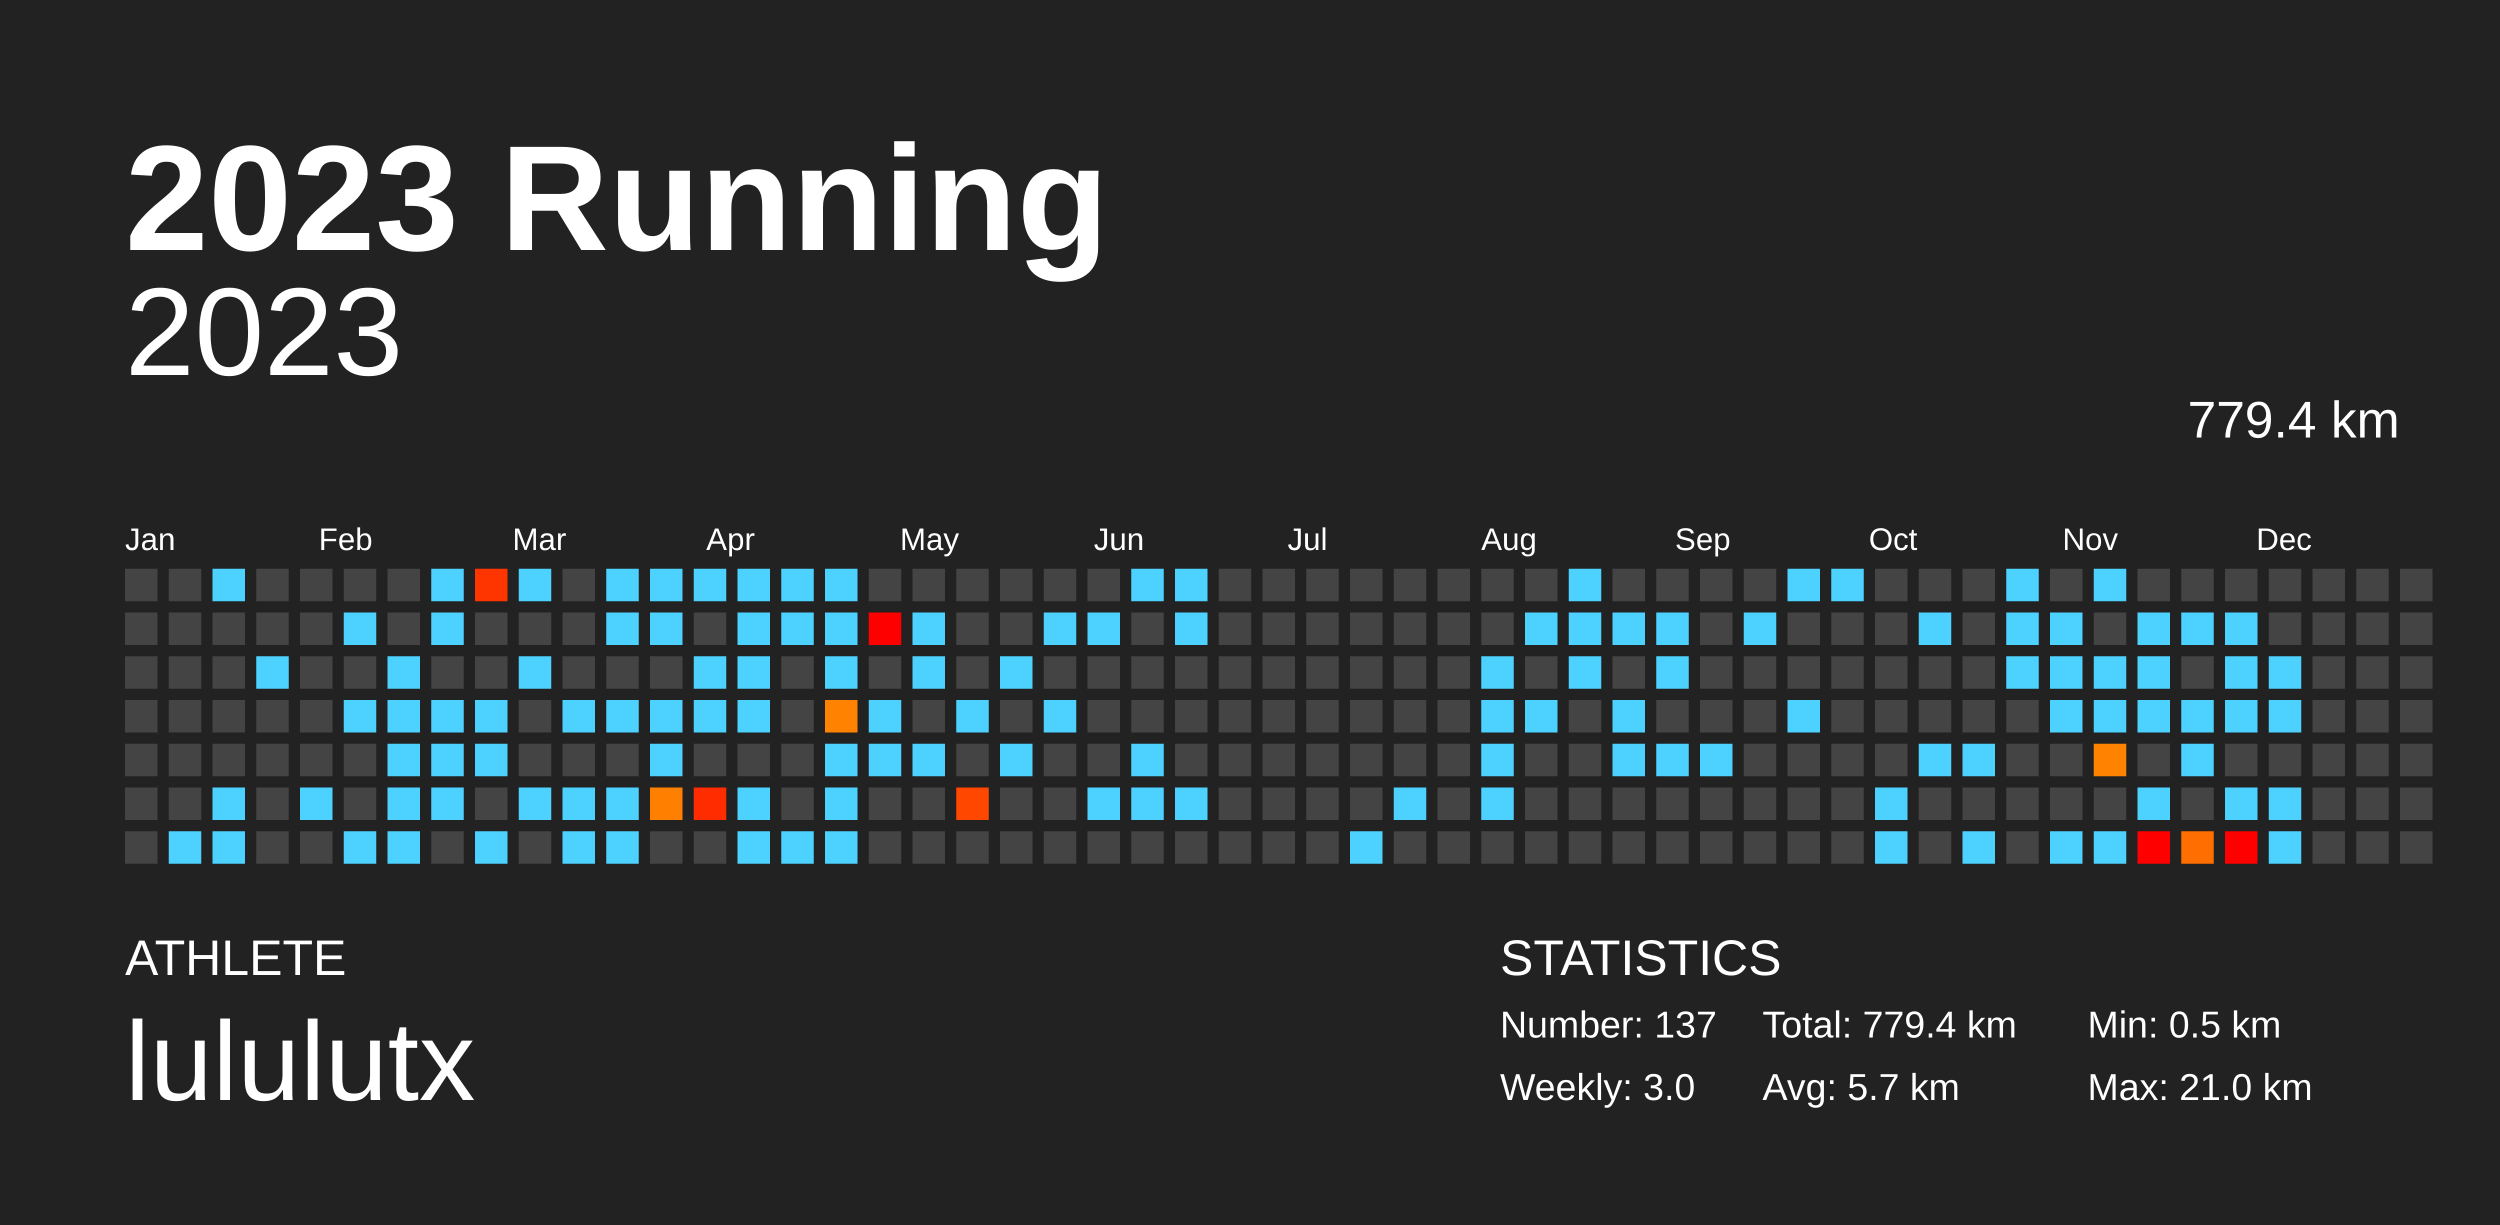
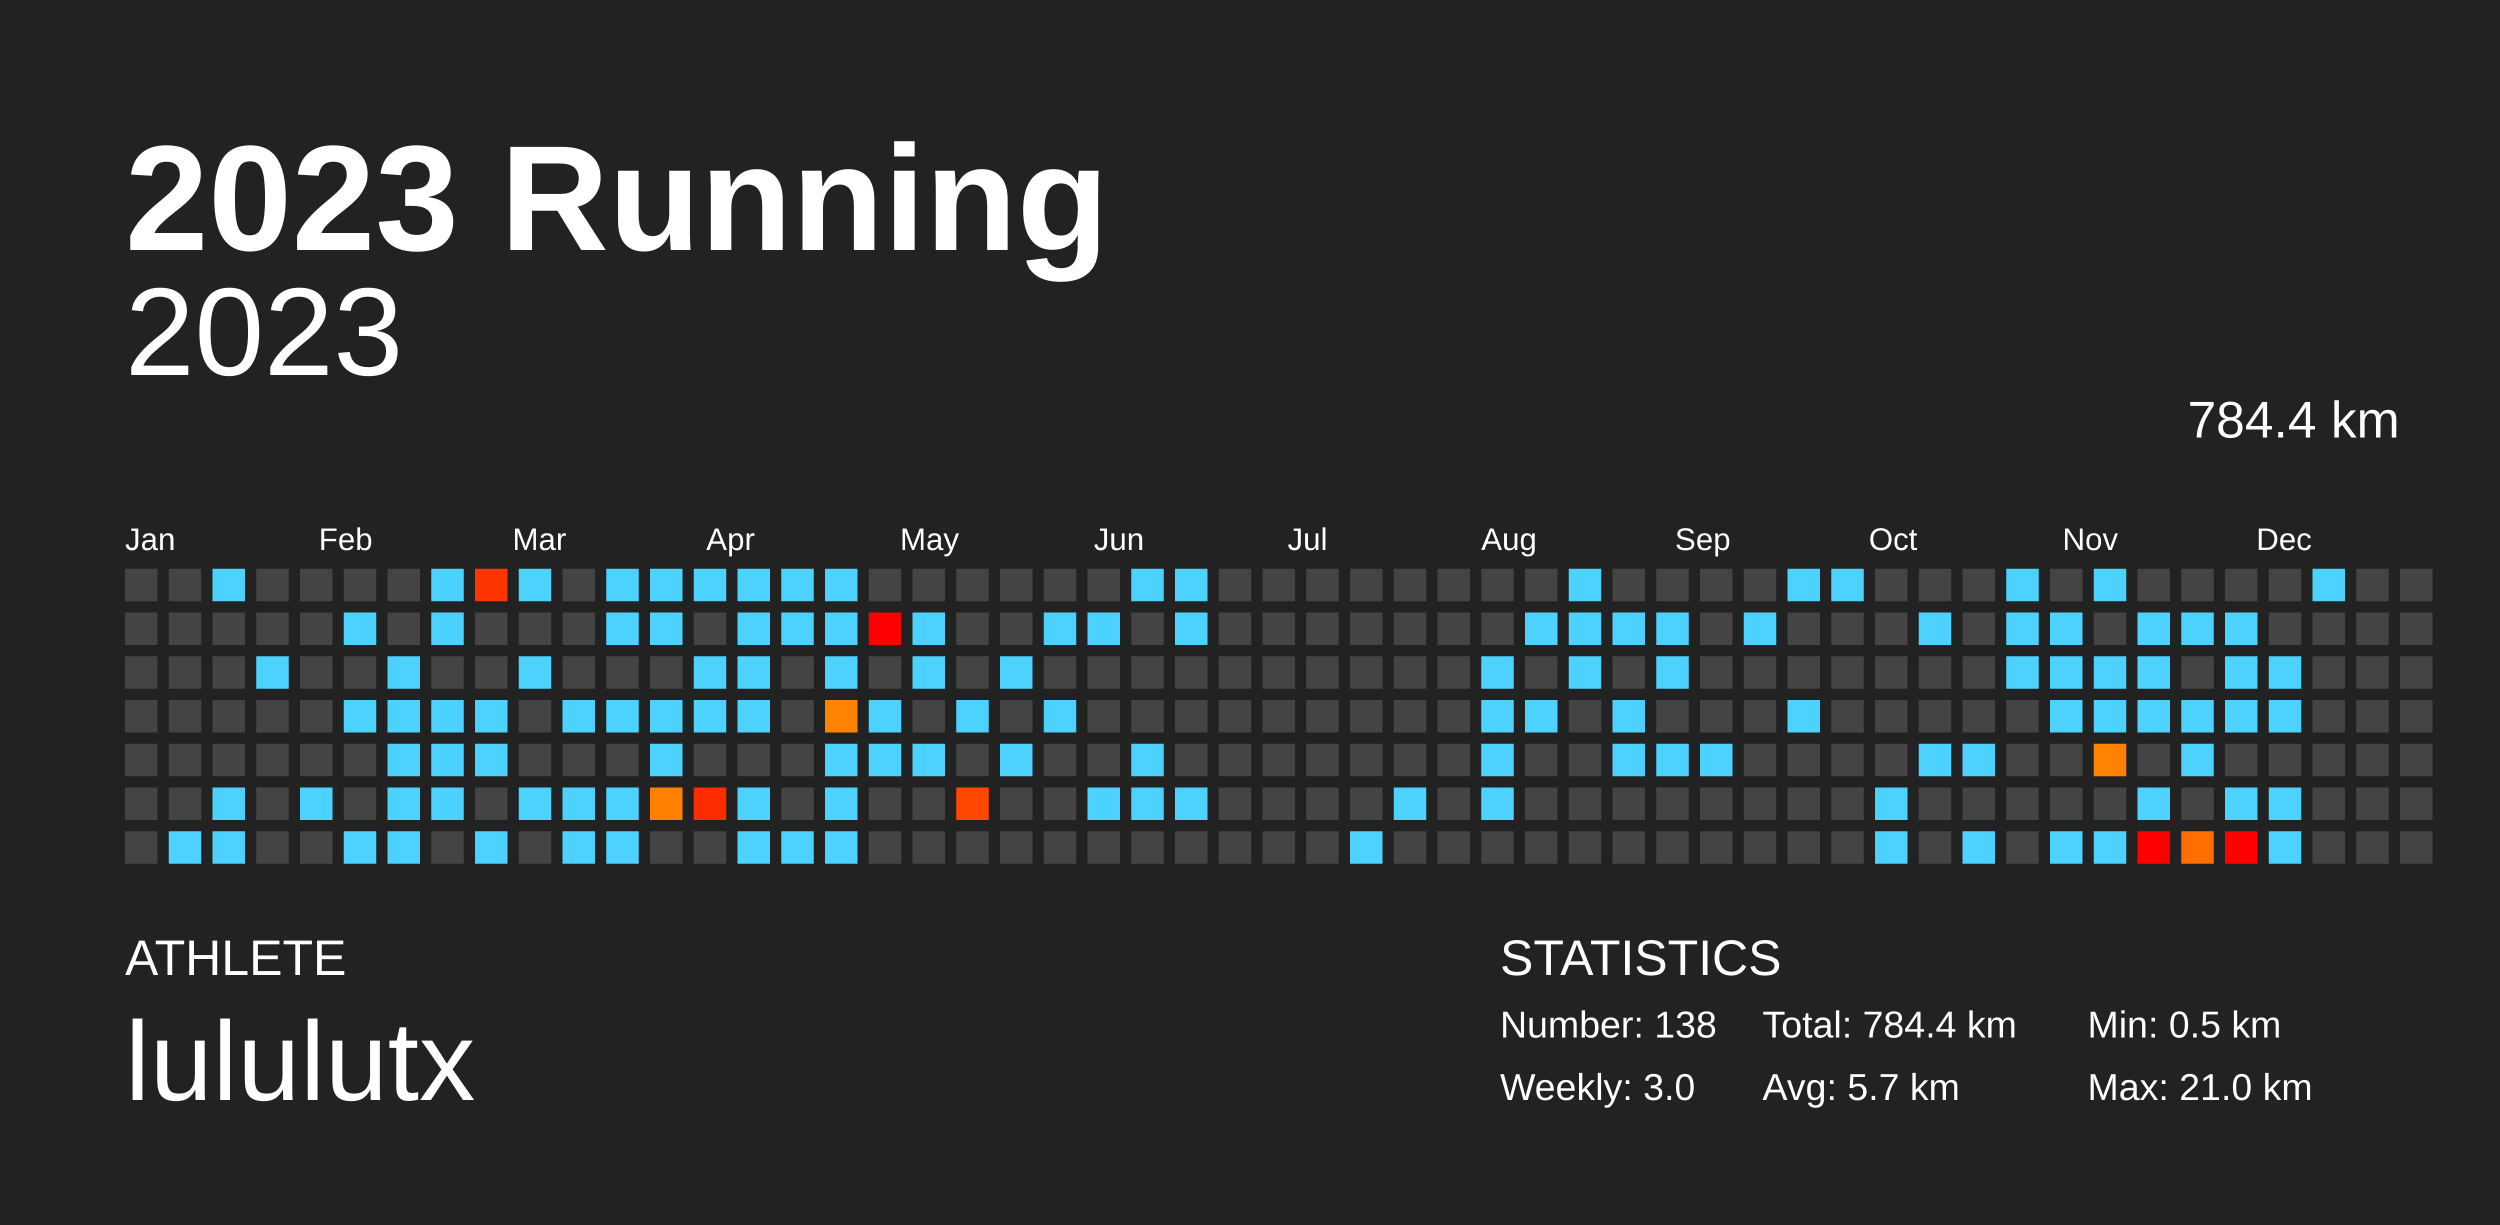
<svg xmlns="http://www.w3.org/2000/svg" baseProfile="full" height="98mm" version="1.1" viewBox="0,0,200,98" width="200mm">
  <defs />
  <rect fill="#222222" height="98" width="200" x="0" y="0" />
  <text fill="#FFFFFF" style="font-size:12px; font-family:Arial; font-weight:bold;" x="10" y="20">2023 Running</text>
  <text fill="#FFFFFF" style="font-size:4px; font-family:Arial" x="10" y="78">ATHLETE</text>
  <text fill="#FFFFFF" style="font-size:9px; font-family:Arial" x="10" y="88">lululutx</text>
  <text fill="#FFFFFF" style="font-size:4px; font-family:Arial" x="120" y="78">STATISTICS</text>
-   <text fill="#FFFFFF" style="font-size:3px; font-family:Arial" x="120" y="83">Number: 137</text>
+   <text fill="#FFFFFF" style="font-size:3px; font-family:Arial" x="120" y="83">Number: 138</text>
  <text fill="#FFFFFF" style="font-size:3px; font-family:Arial" x="120" y="88">Weekly: 3.0</text>
-   <text fill="#FFFFFF" style="font-size:3px; font-family:Arial" x="141" y="83">Total: 779.4 km</text>
+   <text fill="#FFFFFF" style="font-size:3px; font-family:Arial" x="141" y="83">Total: 784.4 km</text>
  <text fill="#FFFFFF" style="font-size:3px; font-family:Arial" x="141" y="88">Avg: 5.7 km</text>
  <text fill="#FFFFFF" style="font-size:3px; font-family:Arial" x="167" y="83">Min: 0.5 km</text>
  <text fill="#FFFFFF" style="font-size:3px; font-family:Arial" x="167" y="88">Max: 21.0 km</text>
  <text alignment-baseline="hanging" fill="#FFFFFF" style="font-size:10.0px; font-family:Arial;" x="10" y="30">2023</text>
-   <text alignment-baseline="hanging" fill="#FFFFFF" style="font-size:4.125px; font-family:Arial;" x="175" y="35">779.4 km</text>
+   <text alignment-baseline="hanging" fill="#FFFFFF" style="font-size:4.125px; font-family:Arial;" x="175" y="35">784.4 km</text>
  <text fill="#FFFFFF" style="font-size:2.5px; font-family:Arial" x="10.0" y="44">Jan</text>
  <text fill="#FFFFFF" style="font-size:2.5px; font-family:Arial" x="25.5" y="44">Feb</text>
  <text fill="#FFFFFF" style="font-size:2.5px; font-family:Arial" x="41.0" y="44">Mar</text>
  <text fill="#FFFFFF" style="font-size:2.5px; font-family:Arial" x="56.5" y="44">Apr</text>
  <text fill="#FFFFFF" style="font-size:2.5px; font-family:Arial" x="72.0" y="44">May</text>
  <text fill="#FFFFFF" style="font-size:2.5px; font-family:Arial" x="87.5" y="44">Jun</text>
  <text fill="#FFFFFF" style="font-size:2.5px; font-family:Arial" x="103.0" y="44">Jul</text>
  <text fill="#FFFFFF" style="font-size:2.5px; font-family:Arial" x="118.5" y="44">Aug</text>
  <text fill="#FFFFFF" style="font-size:2.5px; font-family:Arial" x="134.0" y="44">Sep</text>
  <text fill="#FFFFFF" style="font-size:2.5px; font-family:Arial" x="149.5" y="44">Oct</text>
  <text fill="#FFFFFF" style="font-size:2.5px; font-family:Arial" x="165.0" y="44">Nov</text>
  <text fill="#FFFFFF" style="font-size:2.5px; font-family:Arial" x="180.5" y="44">Dec</text>
  <rect fill="#444444" height="2.6" width="2.6" x="10.0" y="45.5" />
  <rect fill="#444444" height="2.6" width="2.6" x="10.0" y="49.0" />
  <rect fill="#444444" height="2.6" width="2.6" x="10.0" y="52.5" />
  <rect fill="#444444" height="2.6" width="2.6" x="10.0" y="56.0" />
  <rect fill="#444444" height="2.6" width="2.6" x="10.0" y="59.5" />
  <rect fill="#444444" height="2.6" width="2.6" x="10.0" y="63.0" />
  <rect fill="#444444" height="2.6" width="2.6" x="10.0" y="66.5" />
  <rect fill="#444444" height="2.6" width="2.6" x="13.5" y="45.5" />
  <rect fill="#444444" height="2.6" width="2.6" x="13.5" y="49.0" />
  <rect fill="#444444" height="2.6" width="2.6" x="13.5" y="52.5" />
  <rect fill="#444444" height="2.6" width="2.6" x="13.5" y="56.0" />
  <rect fill="#444444" height="2.6" width="2.6" x="13.5" y="59.5" />
  <rect fill="#444444" height="2.6" width="2.6" x="13.5" y="63.0" />
  <rect fill="#4dd2ff" height="2.6" width="2.6" x="13.5" y="66.5" />
  <rect fill="#4dd2ff" height="2.6" width="2.6" x="17.0" y="45.5" />
  <rect fill="#444444" height="2.6" width="2.6" x="17.0" y="49.0" />
  <rect fill="#444444" height="2.6" width="2.6" x="17.0" y="52.5" />
  <rect fill="#444444" height="2.6" width="2.6" x="17.0" y="56.0" />
  <rect fill="#444444" height="2.6" width="2.6" x="17.0" y="59.5" />
  <rect fill="#4dd2ff" height="2.6" width="2.6" x="17.0" y="63.0" />
  <rect fill="#4dd2ff" height="2.6" width="2.6" x="17.0" y="66.5" />
  <rect fill="#444444" height="2.6" width="2.6" x="20.5" y="45.5" />
  <rect fill="#444444" height="2.6" width="2.6" x="20.5" y="49.0" />
  <rect fill="#4dd2ff" height="2.6" width="2.6" x="20.5" y="52.5" />
  <rect fill="#444444" height="2.6" width="2.6" x="20.5" y="56.0" />
  <rect fill="#444444" height="2.6" width="2.6" x="20.5" y="59.5" />
  <rect fill="#444444" height="2.6" width="2.6" x="20.5" y="63.0" />
  <rect fill="#444444" height="2.6" width="2.6" x="20.5" y="66.5" />
  <rect fill="#444444" height="2.6" width="2.6" x="24.0" y="45.5" />
  <rect fill="#444444" height="2.6" width="2.6" x="24.0" y="49.0" />
  <rect fill="#444444" height="2.6" width="2.6" x="24.0" y="52.5" />
  <rect fill="#444444" height="2.6" width="2.6" x="24.0" y="56.0" />
  <rect fill="#444444" height="2.6" width="2.6" x="24.0" y="59.5" />
  <rect fill="#4dd2ff" height="2.6" width="2.6" x="24.0" y="63.0" />
  <rect fill="#444444" height="2.6" width="2.6" x="24.0" y="66.5" />
  <rect fill="#444444" height="2.6" width="2.6" x="27.5" y="45.5" />
  <rect fill="#4dd2ff" height="2.6" width="2.6" x="27.5" y="49.0" />
  <rect fill="#444444" height="2.6" width="2.6" x="27.5" y="52.5" />
  <rect fill="#4dd2ff" height="2.6" width="2.6" x="27.5" y="56.0" />
  <rect fill="#444444" height="2.6" width="2.6" x="27.5" y="59.5" />
  <rect fill="#444444" height="2.6" width="2.6" x="27.5" y="63.0" />
  <rect fill="#4dd2ff" height="2.6" width="2.6" x="27.5" y="66.5" />
  <rect fill="#444444" height="2.6" width="2.6" x="31.0" y="45.5" />
  <rect fill="#444444" height="2.6" width="2.6" x="31.0" y="49.0" />
  <rect fill="#4dd2ff" height="2.6" width="2.6" x="31.0" y="52.5" />
  <rect fill="#4dd2ff" height="2.6" width="2.6" x="31.0" y="56.0" />
  <rect fill="#4dd2ff" height="2.6" width="2.6" x="31.0" y="59.5" />
  <rect fill="#4dd2ff" height="2.6" width="2.6" x="31.0" y="63.0" />
  <rect fill="#4dd2ff" height="2.6" width="2.6" x="31.0" y="66.5" />
  <rect fill="#4dd2ff" height="2.6" width="2.6" x="34.5" y="45.5" />
  <rect fill="#4dd2ff" height="2.6" width="2.6" x="34.5" y="49.0" />
  <rect fill="#444444" height="2.6" width="2.6" x="34.5" y="52.5" />
  <rect fill="#4dd2ff" height="2.6" width="2.6" x="34.5" y="56.0" />
  <rect fill="#4dd2ff" height="2.6" width="2.6" x="34.5" y="59.5" />
  <rect fill="#4dd2ff" height="2.6" width="2.6" x="34.5" y="63.0" />
  <rect fill="#444444" height="2.6" width="2.6" x="34.5" y="66.5" />
  <rect fill="#ff3500" height="2.6" width="2.6" x="38.0" y="45.5" />
  <rect fill="#444444" height="2.6" width="2.6" x="38.0" y="49.0" />
  <rect fill="#444444" height="2.6" width="2.6" x="38.0" y="52.5" />
  <rect fill="#4dd2ff" height="2.6" width="2.6" x="38.0" y="56.0" />
  <rect fill="#4dd2ff" height="2.6" width="2.6" x="38.0" y="59.5" />
  <rect fill="#444444" height="2.6" width="2.6" x="38.0" y="63.0" />
  <rect fill="#4dd2ff" height="2.6" width="2.6" x="38.0" y="66.5" />
  <rect fill="#4dd2ff" height="2.6" width="2.6" x="41.5" y="45.5" />
  <rect fill="#444444" height="2.6" width="2.6" x="41.5" y="49.0" />
  <rect fill="#4dd2ff" height="2.6" width="2.6" x="41.5" y="52.5" />
  <rect fill="#444444" height="2.6" width="2.6" x="41.5" y="56.0" />
  <rect fill="#444444" height="2.6" width="2.6" x="41.5" y="59.5" />
  <rect fill="#4dd2ff" height="2.6" width="2.6" x="41.5" y="63.0" />
  <rect fill="#444444" height="2.6" width="2.6" x="41.5" y="66.5" />
  <rect fill="#444444" height="2.6" width="2.6" x="45.0" y="45.5" />
  <rect fill="#444444" height="2.6" width="2.6" x="45.0" y="49.0" />
  <rect fill="#444444" height="2.6" width="2.6" x="45.0" y="52.5" />
  <rect fill="#4dd2ff" height="2.6" width="2.6" x="45.0" y="56.0" />
  <rect fill="#444444" height="2.6" width="2.6" x="45.0" y="59.5" />
  <rect fill="#4dd2ff" height="2.6" width="2.6" x="45.0" y="63.0" />
  <rect fill="#4dd2ff" height="2.6" width="2.6" x="45.0" y="66.5" />
  <rect fill="#4dd2ff" height="2.6" width="2.6" x="48.5" y="45.5" />
  <rect fill="#4dd2ff" height="2.6" width="2.6" x="48.5" y="49.0" />
  <rect fill="#444444" height="2.6" width="2.6" x="48.5" y="52.5" />
  <rect fill="#4dd2ff" height="2.6" width="2.6" x="48.5" y="56.0" />
  <rect fill="#444444" height="2.6" width="2.6" x="48.5" y="59.5" />
  <rect fill="#4dd2ff" height="2.6" width="2.6" x="48.5" y="63.0" />
  <rect fill="#4dd2ff" height="2.6" width="2.6" x="48.5" y="66.5" />
  <rect fill="#4dd2ff" height="2.6" width="2.6" x="52.0" y="45.5" />
  <rect fill="#4dd2ff" height="2.6" width="2.6" x="52.0" y="49.0" />
  <rect fill="#444444" height="2.6" width="2.6" x="52.0" y="52.5" />
  <rect fill="#4dd2ff" height="2.6" width="2.6" x="52.0" y="56.0" />
  <rect fill="#4dd2ff" height="2.6" width="2.6" x="52.0" y="59.5" />
  <rect fill="#ff7f00" height="2.6" width="2.6" x="52.0" y="63.0" />
  <rect fill="#444444" height="2.6" width="2.6" x="52.0" y="66.5" />
  <rect fill="#4dd2ff" height="2.6" width="2.6" x="55.5" y="45.5" />
  <rect fill="#444444" height="2.6" width="2.6" x="55.5" y="49.0" />
  <rect fill="#4dd2ff" height="2.6" width="2.6" x="55.5" y="52.5" />
  <rect fill="#4dd2ff" height="2.6" width="2.6" x="55.5" y="56.0" />
  <rect fill="#444444" height="2.6" width="2.6" x="55.5" y="59.5" />
  <rect fill="#ff2c00" height="2.6" width="2.6" x="55.5" y="63.0" />
  <rect fill="#444444" height="2.6" width="2.6" x="55.5" y="66.5" />
  <rect fill="#4dd2ff" height="2.6" width="2.6" x="59.0" y="45.5" />
  <rect fill="#4dd2ff" height="2.6" width="2.6" x="59.0" y="49.0" />
  <rect fill="#4dd2ff" height="2.6" width="2.6" x="59.0" y="52.5" />
  <rect fill="#4dd2ff" height="2.6" width="2.6" x="59.0" y="56.0" />
  <rect fill="#444444" height="2.6" width="2.6" x="59.0" y="59.5" />
  <rect fill="#4dd2ff" height="2.6" width="2.6" x="59.0" y="63.0" />
  <rect fill="#4dd2ff" height="2.6" width="2.6" x="59.0" y="66.5" />
  <rect fill="#4dd2ff" height="2.6" width="2.6" x="62.5" y="45.5" />
  <rect fill="#4dd2ff" height="2.6" width="2.6" x="62.5" y="49.0" />
  <rect fill="#444444" height="2.6" width="2.6" x="62.5" y="52.5" />
  <rect fill="#444444" height="2.6" width="2.6" x="62.5" y="56.0" />
  <rect fill="#444444" height="2.6" width="2.6" x="62.5" y="59.5" />
  <rect fill="#444444" height="2.6" width="2.6" x="62.5" y="63.0" />
  <rect fill="#4dd2ff" height="2.6" width="2.6" x="62.5" y="66.5" />
  <rect fill="#4dd2ff" height="2.6" width="2.6" x="66.0" y="45.5" />
  <rect fill="#4dd2ff" height="2.6" width="2.6" x="66.0" y="49.0" />
  <rect fill="#4dd2ff" height="2.6" width="2.6" x="66.0" y="52.5" />
  <rect fill="#ff8300" height="2.6" width="2.6" x="66.0" y="56.0" />
  <rect fill="#4dd2ff" height="2.6" width="2.6" x="66.0" y="59.5" />
  <rect fill="#4dd2ff" height="2.6" width="2.6" x="66.0" y="63.0" />
  <rect fill="#4dd2ff" height="2.6" width="2.6" x="66.0" y="66.5" />
  <rect fill="#444444" height="2.6" width="2.6" x="69.5" y="45.5" />
  <rect fill="red" height="2.6" width="2.6" x="69.5" y="49.0" />
  <rect fill="#444444" height="2.6" width="2.6" x="69.5" y="52.5" />
  <rect fill="#4dd2ff" height="2.6" width="2.6" x="69.5" y="56.0" />
  <rect fill="#4dd2ff" height="2.6" width="2.6" x="69.5" y="59.5" />
  <rect fill="#444444" height="2.6" width="2.6" x="69.5" y="63.0" />
  <rect fill="#444444" height="2.6" width="2.6" x="69.5" y="66.5" />
  <rect fill="#444444" height="2.6" width="2.6" x="73.0" y="45.5" />
  <rect fill="#4dd2ff" height="2.6" width="2.6" x="73.0" y="49.0" />
  <rect fill="#4dd2ff" height="2.6" width="2.6" x="73.0" y="52.5" />
  <rect fill="#444444" height="2.6" width="2.6" x="73.0" y="56.0" />
  <rect fill="#4dd2ff" height="2.6" width="2.6" x="73.0" y="59.5" />
  <rect fill="#444444" height="2.6" width="2.6" x="73.0" y="63.0" />
  <rect fill="#444444" height="2.6" width="2.6" x="73.0" y="66.5" />
  <rect fill="#444444" height="2.6" width="2.6" x="76.5" y="45.5" />
  <rect fill="#444444" height="2.6" width="2.6" x="76.5" y="49.0" />
  <rect fill="#444444" height="2.6" width="2.6" x="76.5" y="52.5" />
  <rect fill="#4dd2ff" height="2.6" width="2.6" x="76.5" y="56.0" />
  <rect fill="#444444" height="2.6" width="2.6" x="76.5" y="59.5" />
  <rect fill="#ff4700" height="2.6" width="2.6" x="76.5" y="63.0" />
  <rect fill="#444444" height="2.6" width="2.6" x="76.5" y="66.5" />
  <rect fill="#444444" height="2.6" width="2.6" x="80.0" y="45.5" />
  <rect fill="#444444" height="2.6" width="2.6" x="80.0" y="49.0" />
  <rect fill="#4dd2ff" height="2.6" width="2.6" x="80.0" y="52.5" />
  <rect fill="#444444" height="2.6" width="2.6" x="80.0" y="56.0" />
  <rect fill="#4dd2ff" height="2.6" width="2.6" x="80.0" y="59.5" />
  <rect fill="#444444" height="2.6" width="2.6" x="80.0" y="63.0" />
  <rect fill="#444444" height="2.6" width="2.6" x="80.0" y="66.5" />
  <rect fill="#444444" height="2.6" width="2.6" x="83.5" y="45.5" />
  <rect fill="#4dd2ff" height="2.6" width="2.6" x="83.5" y="49.0" />
  <rect fill="#444444" height="2.6" width="2.6" x="83.5" y="52.5" />
  <rect fill="#4dd2ff" height="2.6" width="2.6" x="83.5" y="56.0" />
  <rect fill="#444444" height="2.6" width="2.6" x="83.5" y="59.5" />
  <rect fill="#444444" height="2.6" width="2.6" x="83.5" y="63.0" />
  <rect fill="#444444" height="2.6" width="2.6" x="83.5" y="66.5" />
  <rect fill="#444444" height="2.6" width="2.6" x="87.0" y="45.5" />
  <rect fill="#4dd2ff" height="2.6" width="2.6" x="87.0" y="49.0" />
  <rect fill="#444444" height="2.6" width="2.6" x="87.0" y="52.5" />
  <rect fill="#444444" height="2.6" width="2.6" x="87.0" y="56.0" />
  <rect fill="#444444" height="2.6" width="2.6" x="87.0" y="59.5" />
  <rect fill="#4dd2ff" height="2.6" width="2.6" x="87.0" y="63.0" />
  <rect fill="#444444" height="2.6" width="2.6" x="87.0" y="66.5" />
  <rect fill="#4dd2ff" height="2.6" width="2.6" x="90.5" y="45.5" />
  <rect fill="#444444" height="2.6" width="2.6" x="90.5" y="49.0" />
  <rect fill="#444444" height="2.6" width="2.6" x="90.5" y="52.5" />
  <rect fill="#444444" height="2.6" width="2.6" x="90.5" y="56.0" />
  <rect fill="#4dd2ff" height="2.6" width="2.6" x="90.5" y="59.5" />
  <rect fill="#4dd2ff" height="2.6" width="2.6" x="90.5" y="63.0" />
  <rect fill="#444444" height="2.6" width="2.6" x="90.5" y="66.5" />
  <rect fill="#4dd2ff" height="2.6" width="2.6" x="94.0" y="45.5" />
  <rect fill="#4dd2ff" height="2.6" width="2.6" x="94.0" y="49.0" />
  <rect fill="#444444" height="2.6" width="2.6" x="94.0" y="52.5" />
  <rect fill="#444444" height="2.6" width="2.6" x="94.0" y="56.0" />
  <rect fill="#444444" height="2.6" width="2.6" x="94.0" y="59.5" />
  <rect fill="#4dd2ff" height="2.6" width="2.6" x="94.0" y="63.0" />
  <rect fill="#444444" height="2.6" width="2.6" x="94.0" y="66.5" />
  <rect fill="#444444" height="2.6" width="2.6" x="97.5" y="45.5" />
  <rect fill="#444444" height="2.6" width="2.6" x="97.5" y="49.0" />
  <rect fill="#444444" height="2.6" width="2.6" x="97.5" y="52.5" />
  <rect fill="#444444" height="2.6" width="2.6" x="97.5" y="56.0" />
  <rect fill="#444444" height="2.6" width="2.6" x="97.5" y="59.5" />
  <rect fill="#444444" height="2.6" width="2.6" x="97.5" y="63.0" />
  <rect fill="#444444" height="2.6" width="2.6" x="97.5" y="66.5" />
  <rect fill="#444444" height="2.6" width="2.6" x="101.0" y="45.5" />
  <rect fill="#444444" height="2.6" width="2.6" x="101.0" y="49.0" />
  <rect fill="#444444" height="2.6" width="2.6" x="101.0" y="52.5" />
  <rect fill="#444444" height="2.6" width="2.6" x="101.0" y="56.0" />
  <rect fill="#444444" height="2.6" width="2.6" x="101.0" y="59.5" />
  <rect fill="#444444" height="2.6" width="2.6" x="101.0" y="63.0" />
  <rect fill="#444444" height="2.6" width="2.6" x="101.0" y="66.5" />
  <rect fill="#444444" height="2.6" width="2.6" x="104.5" y="45.5" />
  <rect fill="#444444" height="2.6" width="2.6" x="104.5" y="49.0" />
  <rect fill="#444444" height="2.6" width="2.6" x="104.5" y="52.5" />
  <rect fill="#444444" height="2.6" width="2.6" x="104.5" y="56.0" />
  <rect fill="#444444" height="2.6" width="2.6" x="104.5" y="59.5" />
  <rect fill="#444444" height="2.6" width="2.6" x="104.5" y="63.0" />
  <rect fill="#444444" height="2.6" width="2.6" x="104.5" y="66.5" />
  <rect fill="#444444" height="2.6" width="2.6" x="108.0" y="45.5" />
  <rect fill="#444444" height="2.6" width="2.6" x="108.0" y="49.0" />
  <rect fill="#444444" height="2.6" width="2.6" x="108.0" y="52.5" />
  <rect fill="#444444" height="2.6" width="2.6" x="108.0" y="56.0" />
  <rect fill="#444444" height="2.6" width="2.6" x="108.0" y="59.5" />
  <rect fill="#444444" height="2.6" width="2.6" x="108.0" y="63.0" />
  <rect fill="#4dd2ff" height="2.6" width="2.6" x="108.0" y="66.5" />
  <rect fill="#444444" height="2.6" width="2.6" x="111.5" y="45.5" />
  <rect fill="#444444" height="2.6" width="2.6" x="111.5" y="49.0" />
  <rect fill="#444444" height="2.6" width="2.6" x="111.5" y="52.5" />
  <rect fill="#444444" height="2.6" width="2.6" x="111.5" y="56.0" />
  <rect fill="#444444" height="2.6" width="2.6" x="111.5" y="59.5" />
  <rect fill="#4dd2ff" height="2.6" width="2.6" x="111.5" y="63.0" />
  <rect fill="#444444" height="2.6" width="2.6" x="111.5" y="66.5" />
  <rect fill="#444444" height="2.6" width="2.6" x="115.0" y="45.5" />
  <rect fill="#444444" height="2.6" width="2.6" x="115.0" y="49.0" />
  <rect fill="#444444" height="2.6" width="2.6" x="115.0" y="52.5" />
  <rect fill="#444444" height="2.6" width="2.6" x="115.0" y="56.0" />
  <rect fill="#444444" height="2.6" width="2.6" x="115.0" y="59.5" />
  <rect fill="#444444" height="2.6" width="2.6" x="115.0" y="63.0" />
  <rect fill="#444444" height="2.6" width="2.6" x="115.0" y="66.5" />
  <rect fill="#444444" height="2.6" width="2.6" x="118.5" y="45.5" />
  <rect fill="#444444" height="2.6" width="2.6" x="118.5" y="49.0" />
  <rect fill="#4dd2ff" height="2.6" width="2.6" x="118.5" y="52.5" />
  <rect fill="#4dd2ff" height="2.6" width="2.6" x="118.5" y="56.0" />
  <rect fill="#4dd2ff" height="2.6" width="2.6" x="118.5" y="59.5" />
  <rect fill="#4dd2ff" height="2.6" width="2.6" x="118.5" y="63.0" />
  <rect fill="#444444" height="2.6" width="2.6" x="118.5" y="66.5" />
  <rect fill="#444444" height="2.6" width="2.6" x="122.0" y="45.5" />
  <rect fill="#4dd2ff" height="2.6" width="2.6" x="122.0" y="49.0" />
  <rect fill="#444444" height="2.6" width="2.6" x="122.0" y="52.5" />
  <rect fill="#4dd2ff" height="2.6" width="2.6" x="122.0" y="56.0" />
  <rect fill="#444444" height="2.6" width="2.6" x="122.0" y="59.5" />
  <rect fill="#444444" height="2.6" width="2.6" x="122.0" y="63.0" />
  <rect fill="#444444" height="2.6" width="2.6" x="122.0" y="66.5" />
  <rect fill="#4dd2ff" height="2.6" width="2.6" x="125.5" y="45.5" />
  <rect fill="#4dd2ff" height="2.6" width="2.6" x="125.5" y="49.0" />
  <rect fill="#4dd2ff" height="2.6" width="2.6" x="125.5" y="52.5" />
  <rect fill="#444444" height="2.6" width="2.6" x="125.5" y="56.0" />
  <rect fill="#444444" height="2.6" width="2.6" x="125.5" y="59.5" />
  <rect fill="#444444" height="2.6" width="2.6" x="125.5" y="63.0" />
  <rect fill="#444444" height="2.6" width="2.6" x="125.5" y="66.5" />
  <rect fill="#444444" height="2.6" width="2.6" x="129.0" y="45.5" />
  <rect fill="#4dd2ff" height="2.6" width="2.6" x="129.0" y="49.0" />
  <rect fill="#444444" height="2.6" width="2.6" x="129.0" y="52.5" />
  <rect fill="#4dd2ff" height="2.6" width="2.6" x="129.0" y="56.0" />
  <rect fill="#4dd2ff" height="2.6" width="2.6" x="129.0" y="59.5" />
  <rect fill="#444444" height="2.6" width="2.6" x="129.0" y="63.0" />
  <rect fill="#444444" height="2.6" width="2.6" x="129.0" y="66.5" />
  <rect fill="#444444" height="2.6" width="2.6" x="132.5" y="45.5" />
  <rect fill="#4dd2ff" height="2.6" width="2.6" x="132.5" y="49.0" />
  <rect fill="#4dd2ff" height="2.6" width="2.6" x="132.5" y="52.5" />
  <rect fill="#444444" height="2.6" width="2.6" x="132.5" y="56.0" />
  <rect fill="#4dd2ff" height="2.6" width="2.6" x="132.5" y="59.5" />
  <rect fill="#444444" height="2.6" width="2.6" x="132.5" y="63.0" />
  <rect fill="#444444" height="2.6" width="2.6" x="132.5" y="66.5" />
  <rect fill="#444444" height="2.6" width="2.6" x="136.0" y="45.5" />
  <rect fill="#444444" height="2.6" width="2.6" x="136.0" y="49.0" />
  <rect fill="#444444" height="2.6" width="2.6" x="136.0" y="52.5" />
  <rect fill="#444444" height="2.6" width="2.6" x="136.0" y="56.0" />
  <rect fill="#4dd2ff" height="2.6" width="2.6" x="136.0" y="59.5" />
  <rect fill="#444444" height="2.6" width="2.6" x="136.0" y="63.0" />
  <rect fill="#444444" height="2.6" width="2.6" x="136.0" y="66.5" />
  <rect fill="#444444" height="2.6" width="2.6" x="139.5" y="45.5" />
  <rect fill="#4dd2ff" height="2.6" width="2.6" x="139.5" y="49.0" />
  <rect fill="#444444" height="2.6" width="2.6" x="139.5" y="52.5" />
  <rect fill="#444444" height="2.6" width="2.6" x="139.5" y="56.0" />
  <rect fill="#444444" height="2.6" width="2.6" x="139.5" y="59.5" />
  <rect fill="#444444" height="2.6" width="2.6" x="139.5" y="63.0" />
  <rect fill="#444444" height="2.6" width="2.6" x="139.5" y="66.5" />
  <rect fill="#4dd2ff" height="2.6" width="2.6" x="143.0" y="45.5" />
  <rect fill="#444444" height="2.6" width="2.6" x="143.0" y="49.0" />
  <rect fill="#444444" height="2.6" width="2.6" x="143.0" y="52.5" />
  <rect fill="#4dd2ff" height="2.6" width="2.6" x="143.0" y="56.0" />
  <rect fill="#444444" height="2.6" width="2.6" x="143.0" y="59.5" />
  <rect fill="#444444" height="2.6" width="2.6" x="143.0" y="63.0" />
  <rect fill="#444444" height="2.6" width="2.6" x="143.0" y="66.5" />
  <rect fill="#4dd2ff" height="2.6" width="2.6" x="146.5" y="45.5" />
  <rect fill="#444444" height="2.6" width="2.6" x="146.5" y="49.0" />
  <rect fill="#444444" height="2.6" width="2.6" x="146.5" y="52.5" />
  <rect fill="#444444" height="2.6" width="2.6" x="146.5" y="56.0" />
  <rect fill="#444444" height="2.6" width="2.6" x="146.5" y="59.5" />
  <rect fill="#444444" height="2.6" width="2.6" x="146.5" y="63.0" />
  <rect fill="#444444" height="2.6" width="2.6" x="146.5" y="66.5" />
  <rect fill="#444444" height="2.6" width="2.6" x="150.0" y="45.5" />
  <rect fill="#444444" height="2.6" width="2.6" x="150.0" y="49.0" />
  <rect fill="#444444" height="2.6" width="2.6" x="150.0" y="52.5" />
  <rect fill="#444444" height="2.6" width="2.6" x="150.0" y="56.0" />
  <rect fill="#444444" height="2.6" width="2.6" x="150.0" y="59.5" />
  <rect fill="#4dd2ff" height="2.6" width="2.6" x="150.0" y="63.0" />
  <rect fill="#4dd2ff" height="2.6" width="2.6" x="150.0" y="66.5" />
  <rect fill="#444444" height="2.6" width="2.6" x="153.5" y="45.5" />
  <rect fill="#4dd2ff" height="2.6" width="2.6" x="153.5" y="49.0" />
  <rect fill="#444444" height="2.6" width="2.6" x="153.5" y="52.5" />
  <rect fill="#444444" height="2.6" width="2.6" x="153.5" y="56.0" />
  <rect fill="#4dd2ff" height="2.6" width="2.6" x="153.5" y="59.5" />
  <rect fill="#444444" height="2.6" width="2.6" x="153.5" y="63.0" />
  <rect fill="#444444" height="2.6" width="2.6" x="153.5" y="66.5" />
  <rect fill="#444444" height="2.6" width="2.6" x="157.0" y="45.5" />
  <rect fill="#444444" height="2.6" width="2.6" x="157.0" y="49.0" />
  <rect fill="#444444" height="2.6" width="2.6" x="157.0" y="52.5" />
  <rect fill="#444444" height="2.6" width="2.6" x="157.0" y="56.0" />
  <rect fill="#4dd2ff" height="2.6" width="2.6" x="157.0" y="59.5" />
  <rect fill="#444444" height="2.6" width="2.6" x="157.0" y="63.0" />
  <rect fill="#4dd2ff" height="2.6" width="2.6" x="157.0" y="66.5" />
  <rect fill="#4dd2ff" height="2.6" width="2.6" x="160.5" y="45.5" />
  <rect fill="#4dd2ff" height="2.6" width="2.6" x="160.5" y="49.0" />
  <rect fill="#4dd2ff" height="2.6" width="2.6" x="160.5" y="52.5" />
  <rect fill="#444444" height="2.6" width="2.6" x="160.5" y="56.0" />
  <rect fill="#444444" height="2.6" width="2.6" x="160.5" y="59.5" />
  <rect fill="#444444" height="2.6" width="2.6" x="160.5" y="63.0" />
  <rect fill="#444444" height="2.6" width="2.6" x="160.5" y="66.5" />
  <rect fill="#444444" height="2.6" width="2.6" x="164.0" y="45.5" />
  <rect fill="#4dd2ff" height="2.6" width="2.6" x="164.0" y="49.0" />
  <rect fill="#4dd2ff" height="2.6" width="2.6" x="164.0" y="52.5" />
  <rect fill="#4dd2ff" height="2.6" width="2.6" x="164.0" y="56.0" />
  <rect fill="#444444" height="2.6" width="2.6" x="164.0" y="59.5" />
  <rect fill="#444444" height="2.6" width="2.6" x="164.0" y="63.0" />
  <rect fill="#4dd2ff" height="2.6" width="2.6" x="164.0" y="66.5" />
  <rect fill="#4dd2ff" height="2.6" width="2.6" x="167.5" y="45.5" />
  <rect fill="#444444" height="2.6" width="2.6" x="167.5" y="49.0" />
  <rect fill="#4dd2ff" height="2.6" width="2.6" x="167.5" y="52.5" />
  <rect fill="#4dd2ff" height="2.6" width="2.6" x="167.5" y="56.0" />
  <rect fill="#ff8300" height="2.6" width="2.6" x="167.5" y="59.5" />
  <rect fill="#444444" height="2.6" width="2.6" x="167.5" y="63.0" />
  <rect fill="#4dd2ff" height="2.6" width="2.6" x="167.5" y="66.5" />
  <rect fill="#444444" height="2.6" width="2.6" x="171.0" y="45.5" />
  <rect fill="#4dd2ff" height="2.6" width="2.6" x="171.0" y="49.0" />
  <rect fill="#4dd2ff" height="2.6" width="2.6" x="171.0" y="52.5" />
  <rect fill="#4dd2ff" height="2.6" width="2.6" x="171.0" y="56.0" />
  <rect fill="#444444" height="2.6" width="2.6" x="171.0" y="59.5" />
  <rect fill="#4dd2ff" height="2.6" width="2.6" x="171.0" y="63.0" />
  <rect fill="red" height="2.6" width="2.6" x="171.0" y="66.5" />
  <rect fill="#444444" height="2.6" width="2.6" x="174.5" y="45.5" />
  <rect fill="#4dd2ff" height="2.6" width="2.6" x="174.5" y="49.0" />
  <rect fill="#444444" height="2.6" width="2.6" x="174.5" y="52.5" />
  <rect fill="#4dd2ff" height="2.6" width="2.6" x="174.5" y="56.0" />
  <rect fill="#4dd2ff" height="2.6" width="2.6" x="174.5" y="59.5" />
  <rect fill="#444444" height="2.6" width="2.6" x="174.5" y="63.0" />
  <rect fill="#ff6e00" height="2.6" width="2.6" x="174.5" y="66.5" />
  <rect fill="#444444" height="2.6" width="2.6" x="178.0" y="45.5" />
  <rect fill="#4dd2ff" height="2.6" width="2.6" x="178.0" y="49.0" />
  <rect fill="#4dd2ff" height="2.6" width="2.6" x="178.0" y="52.5" />
  <rect fill="#4dd2ff" height="2.6" width="2.6" x="178.0" y="56.0" />
  <rect fill="#444444" height="2.6" width="2.6" x="178.0" y="59.5" />
  <rect fill="#4dd2ff" height="2.6" width="2.6" x="178.0" y="63.0" />
  <rect fill="red" height="2.6" width="2.6" x="178.0" y="66.5" />
  <rect fill="#444444" height="2.6" width="2.6" x="181.5" y="45.5" />
  <rect fill="#444444" height="2.6" width="2.6" x="181.5" y="49.0" />
  <rect fill="#4dd2ff" height="2.6" width="2.6" x="181.5" y="52.5" />
  <rect fill="#4dd2ff" height="2.6" width="2.6" x="181.5" y="56.0" />
  <rect fill="#444444" height="2.6" width="2.6" x="181.5" y="59.5" />
  <rect fill="#4dd2ff" height="2.6" width="2.6" x="181.5" y="63.0" />
  <rect fill="#4dd2ff" height="2.6" width="2.6" x="181.5" y="66.5" />
-   <rect fill="#444444" height="2.6" width="2.6" x="185.0" y="45.5" />
+   <rect fill="#4dd2ff" height="2.6" width="2.6" x="185.0" y="45.5" />
  <rect fill="#444444" height="2.6" width="2.6" x="185.0" y="49.0" />
  <rect fill="#444444" height="2.6" width="2.6" x="185.0" y="52.5" />
  <rect fill="#444444" height="2.6" width="2.6" x="185.0" y="56.0" />
  <rect fill="#444444" height="2.6" width="2.6" x="185.0" y="59.5" />
  <rect fill="#444444" height="2.6" width="2.6" x="185.0" y="63.0" />
  <rect fill="#444444" height="2.6" width="2.6" x="185.0" y="66.5" />
  <rect fill="#444444" height="2.6" width="2.6" x="188.5" y="45.5" />
  <rect fill="#444444" height="2.6" width="2.6" x="188.5" y="49.0" />
  <rect fill="#444444" height="2.6" width="2.6" x="188.5" y="52.5" />
  <rect fill="#444444" height="2.6" width="2.6" x="188.5" y="56.0" />
  <rect fill="#444444" height="2.6" width="2.6" x="188.5" y="59.5" />
  <rect fill="#444444" height="2.6" width="2.6" x="188.5" y="63.0" />
  <rect fill="#444444" height="2.6" width="2.6" x="188.5" y="66.5" />
  <rect fill="#444444" height="2.6" width="2.6" x="192.0" y="45.5" />
  <rect fill="#444444" height="2.6" width="2.6" x="192.0" y="49.0" />
  <rect fill="#444444" height="2.6" width="2.6" x="192.0" y="52.5" />
  <rect fill="#444444" height="2.6" width="2.6" x="192.0" y="56.0" />
  <rect fill="#444444" height="2.6" width="2.6" x="192.0" y="59.5" />
  <rect fill="#444444" height="2.6" width="2.6" x="192.0" y="63.0" />
  <rect fill="#444444" height="2.6" width="2.6" x="192.0" y="66.5" />
</svg>
